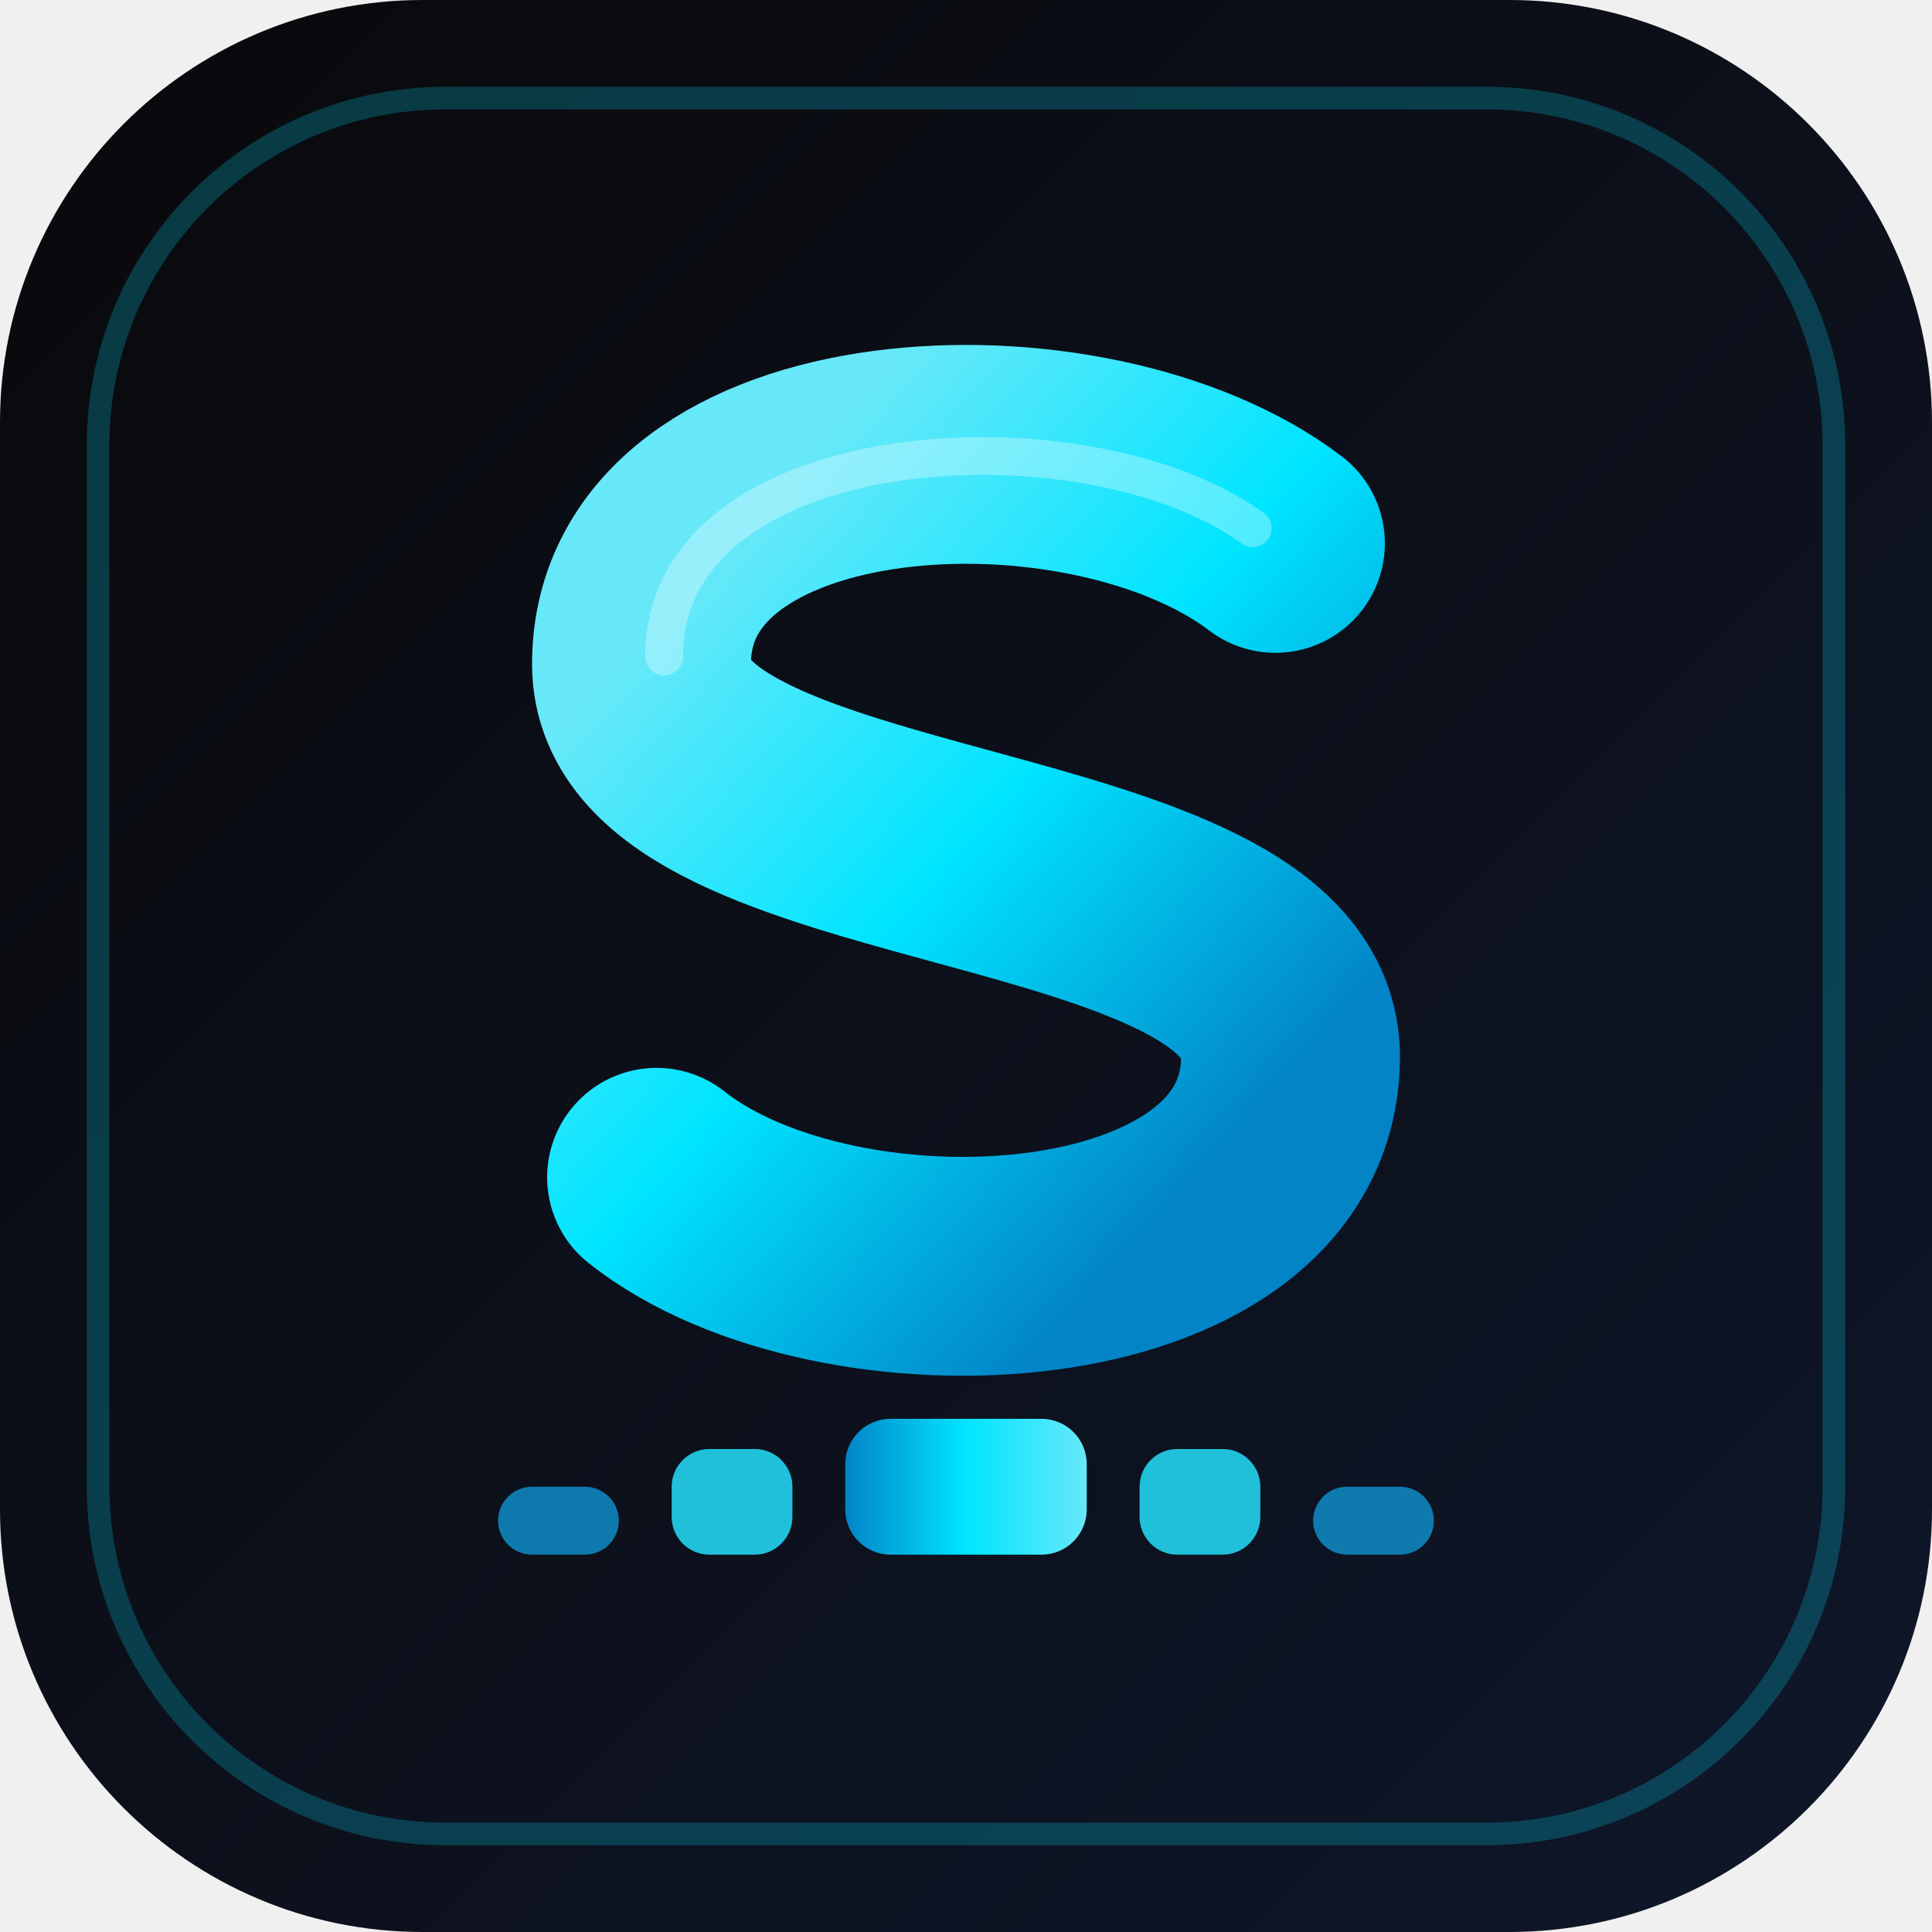
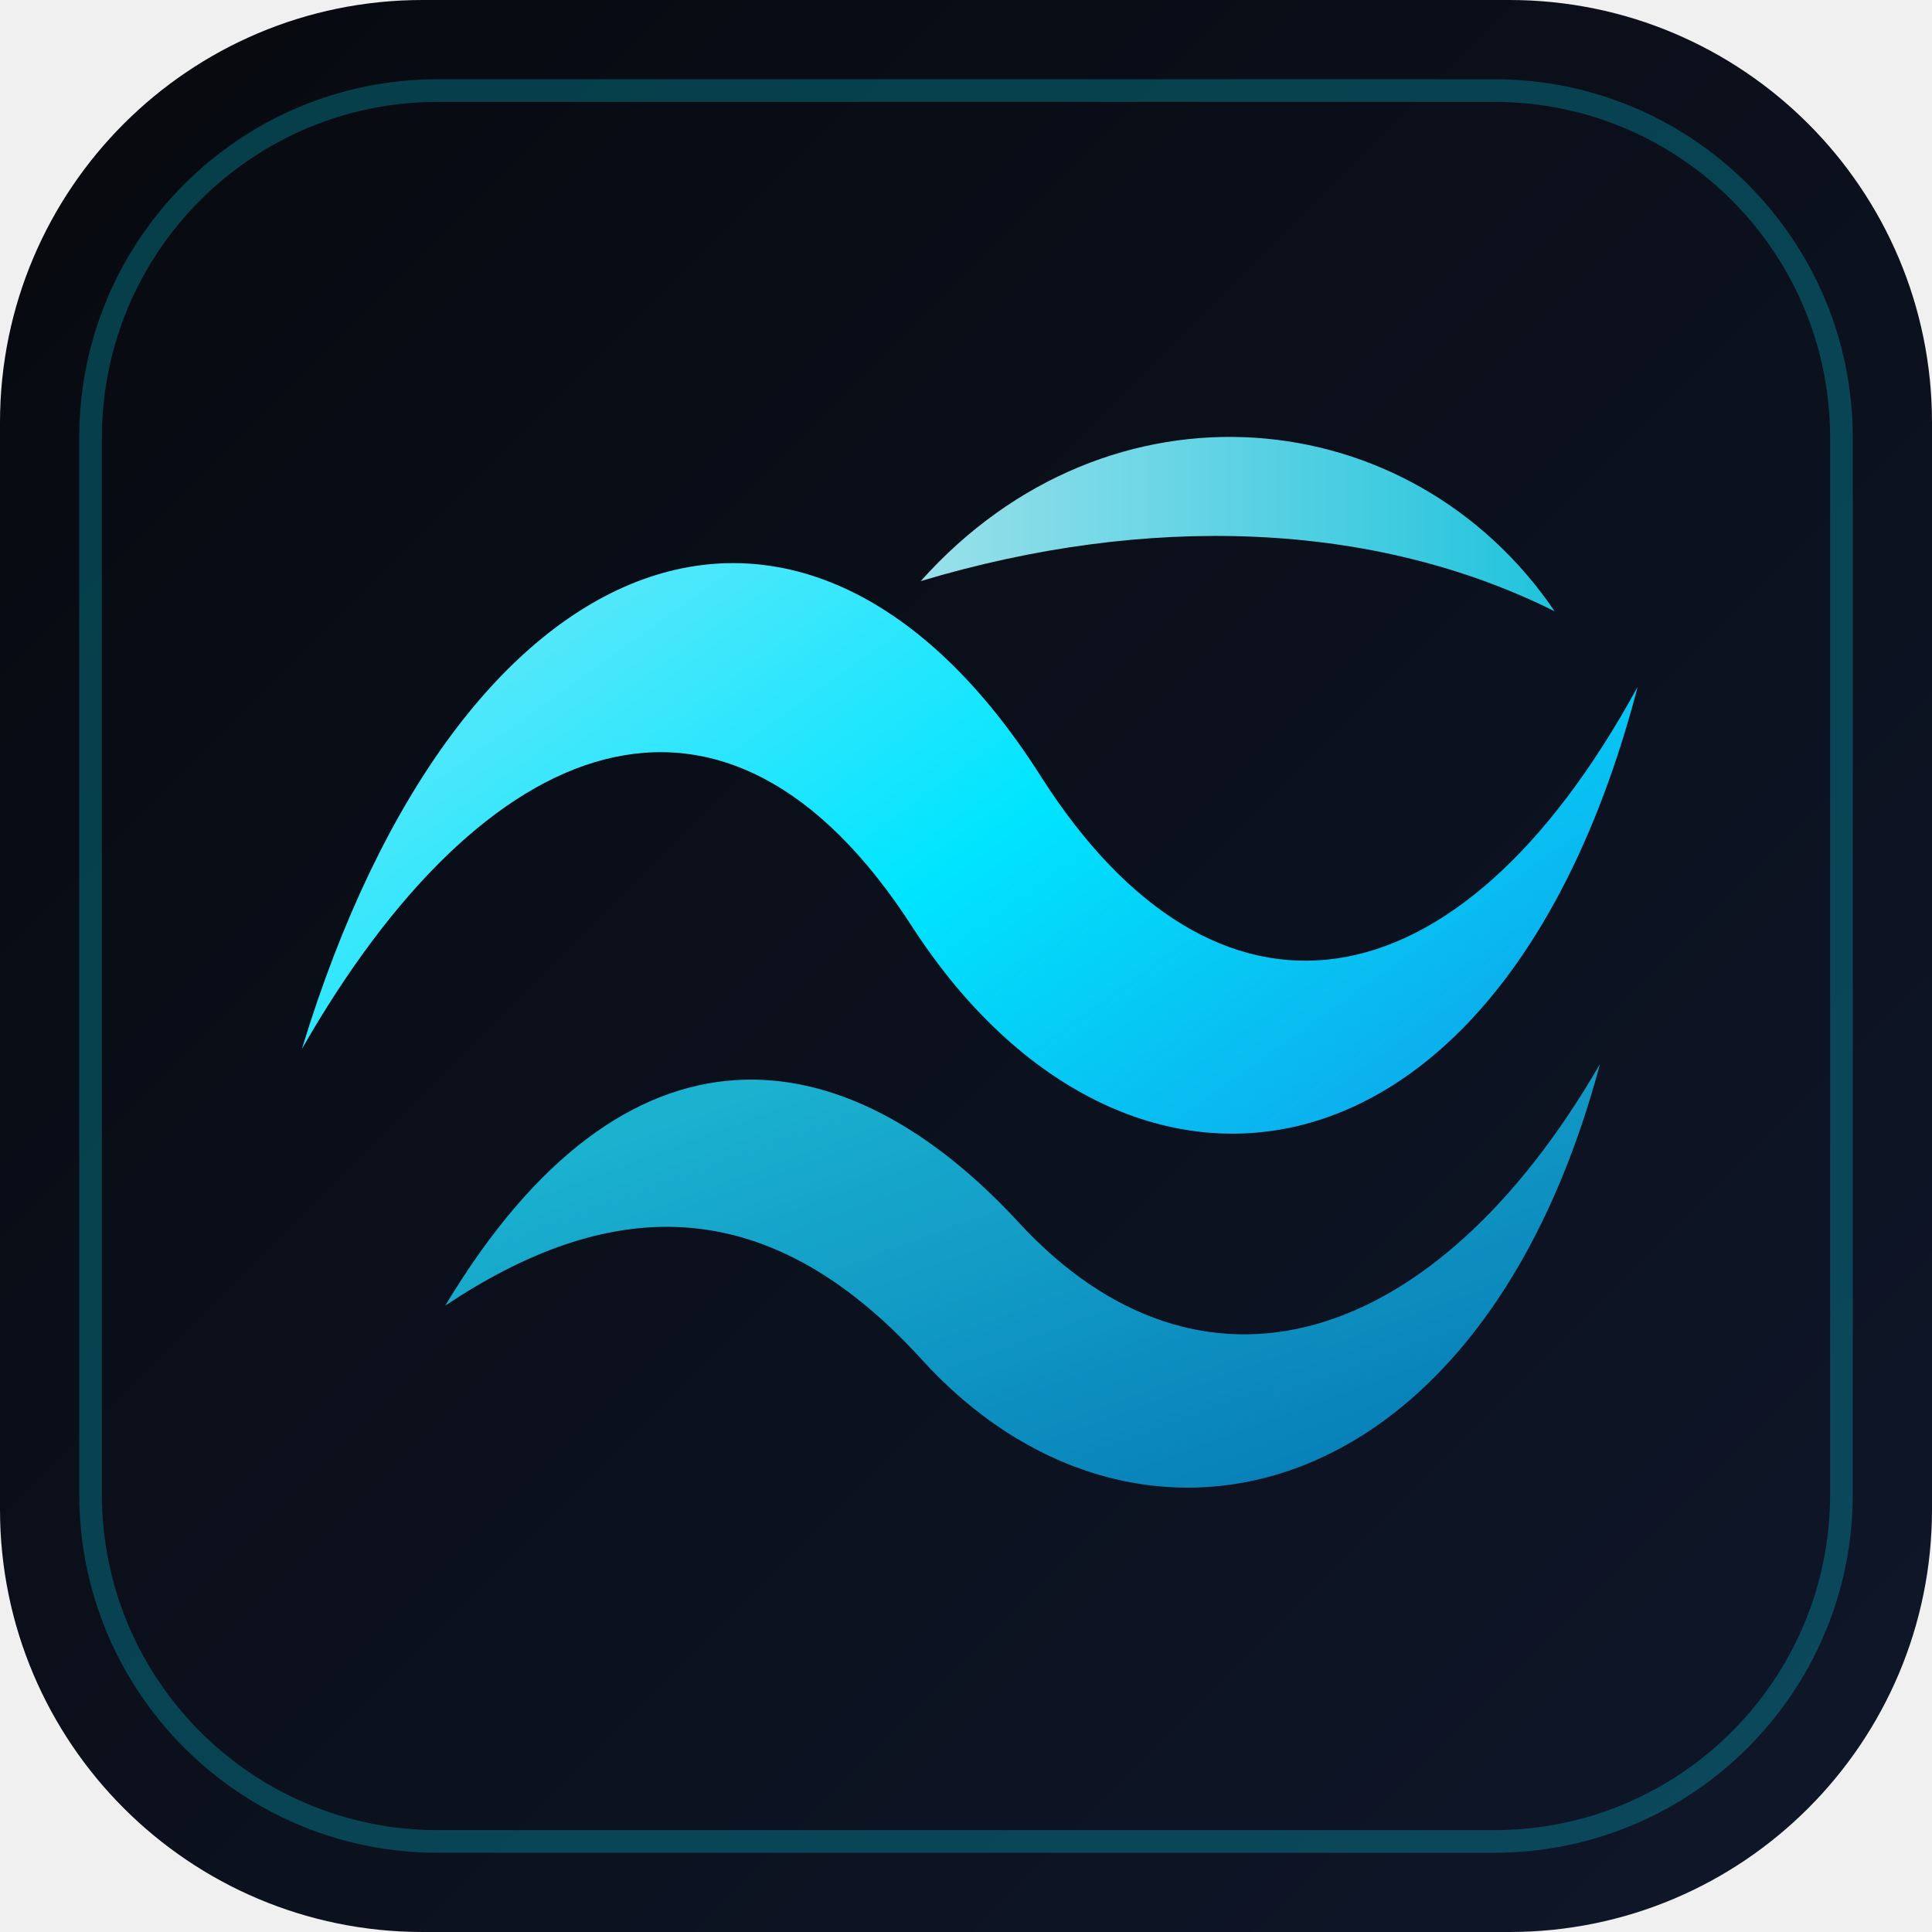
<svg xmlns="http://www.w3.org/2000/svg" viewBox="0 0 512 512">
  <defs>
    <linearGradient id="bg" x1="0" y1="0" x2="1" y2="1">
-       <stop offset="0%" stop-color="#09090b" />
+       <stop offset="0%" stop-color="#07090e" />
      <stop offset="100%" stop-color="#0f172a" />
    </linearGradient>
-     <linearGradient id="swaveGrad" x1="0.15" y1="0.1" x2="0.85" y2="0.9">
+     <linearGradient id="waveMain" x1="0" y1="0.2" x2="1" y2="0.8">
      <stop offset="0%" stop-color="#67e8f9" />
-       <stop offset="48%" stop-color="#00e5ff" />
+       <stop offset="50%" stop-color="#00e5ff" />
+       <stop offset="100%" stop-color="#0ea5e9" />
+     </linearGradient>
+     <linearGradient id="waveSub" x1="0" y1="0" x2="1" y2="1">
+       <stop offset="0%" stop-color="#22d3ee" />
      <stop offset="100%" stop-color="#0284c7" />
    </linearGradient>
-     <linearGradient id="barGrad" x1="0" y1="0" x2="1" y2="0">
-       <stop offset="0%" stop-color="#0284c7" />
-       <stop offset="50%" stop-color="#00e5ff" />
-       <stop offset="100%" stop-color="#67e8f9" />
+     <linearGradient id="waveEcho" x1="0" y1="0" x2="1" y2="0">
+       <stop offset="0%" stop-color="#a5f3fc" />
+       <stop offset="100%" stop-color="#22d3ee" />
    </linearGradient>
  </defs>
  <rect width="512" height="512" rx="112" fill="url(#bg)" />
-   <rect x="26" y="26" width="460" height="460" rx="92" fill="none" stroke="#00e5ff" stroke-opacity="0.22" stroke-width="6" />
-   <path d="M 338 144 C 288 106, 170 112, 170 176 C 170 232, 342 222, 342 280 C 342 344, 222 350, 174 312" fill="none" stroke="url(#swaveGrad)" stroke-width="58" stroke-linecap="round" stroke-linejoin="round" />
-   <path d="M 332 140 C 288 108, 176 114, 176 174" fill="none" stroke="#ffffff" stroke-opacity="0.32" stroke-width="10" stroke-linecap="round" />
-   <rect x="132" y="394" width="32" height="18" rx="9" fill="#0ea5e9" opacity="0.7" />
-   <rect x="178" y="384" width="32" height="28" rx="10" fill="#22d3ee" opacity="0.9" />
-   <rect x="224" y="376" width="64" height="36" rx="12" fill="url(#barGrad)" />
-   <rect x="302" y="384" width="32" height="28" rx="10" fill="#22d3ee" opacity="0.9" />
-   <rect x="348" y="394" width="32" height="18" rx="9" fill="#0ea5e9" opacity="0.7" />
+   <rect x="24" y="24" width="464" height="464" rx="92" fill="none" stroke="#00e5ff" stroke-opacity="0.24" stroke-width="6" />
+   <path d="M 244 154 C 294 98, 374 106, 412 162 C 364 138, 304 136, 244 154 Z" fill="url(#waveEcho)" opacity="0.92" />
+   <path d="M 80 278 C 122 140, 214 108, 276 206 C 322 278, 386 270, 434 182 C 398 320, 298 332, 242 246 C 192 168, 128 194, 80 278 Z" fill="url(#waveMain)" />
+   <path d="M 118 346 C 166 266, 224 274, 270 324 C 318 376, 380 358, 424 282 C 392 402, 300 422, 244 360 C 202 314, 160 318, 118 346 Z" fill="url(#waveSub)" opacity="0.88" />
</svg>
